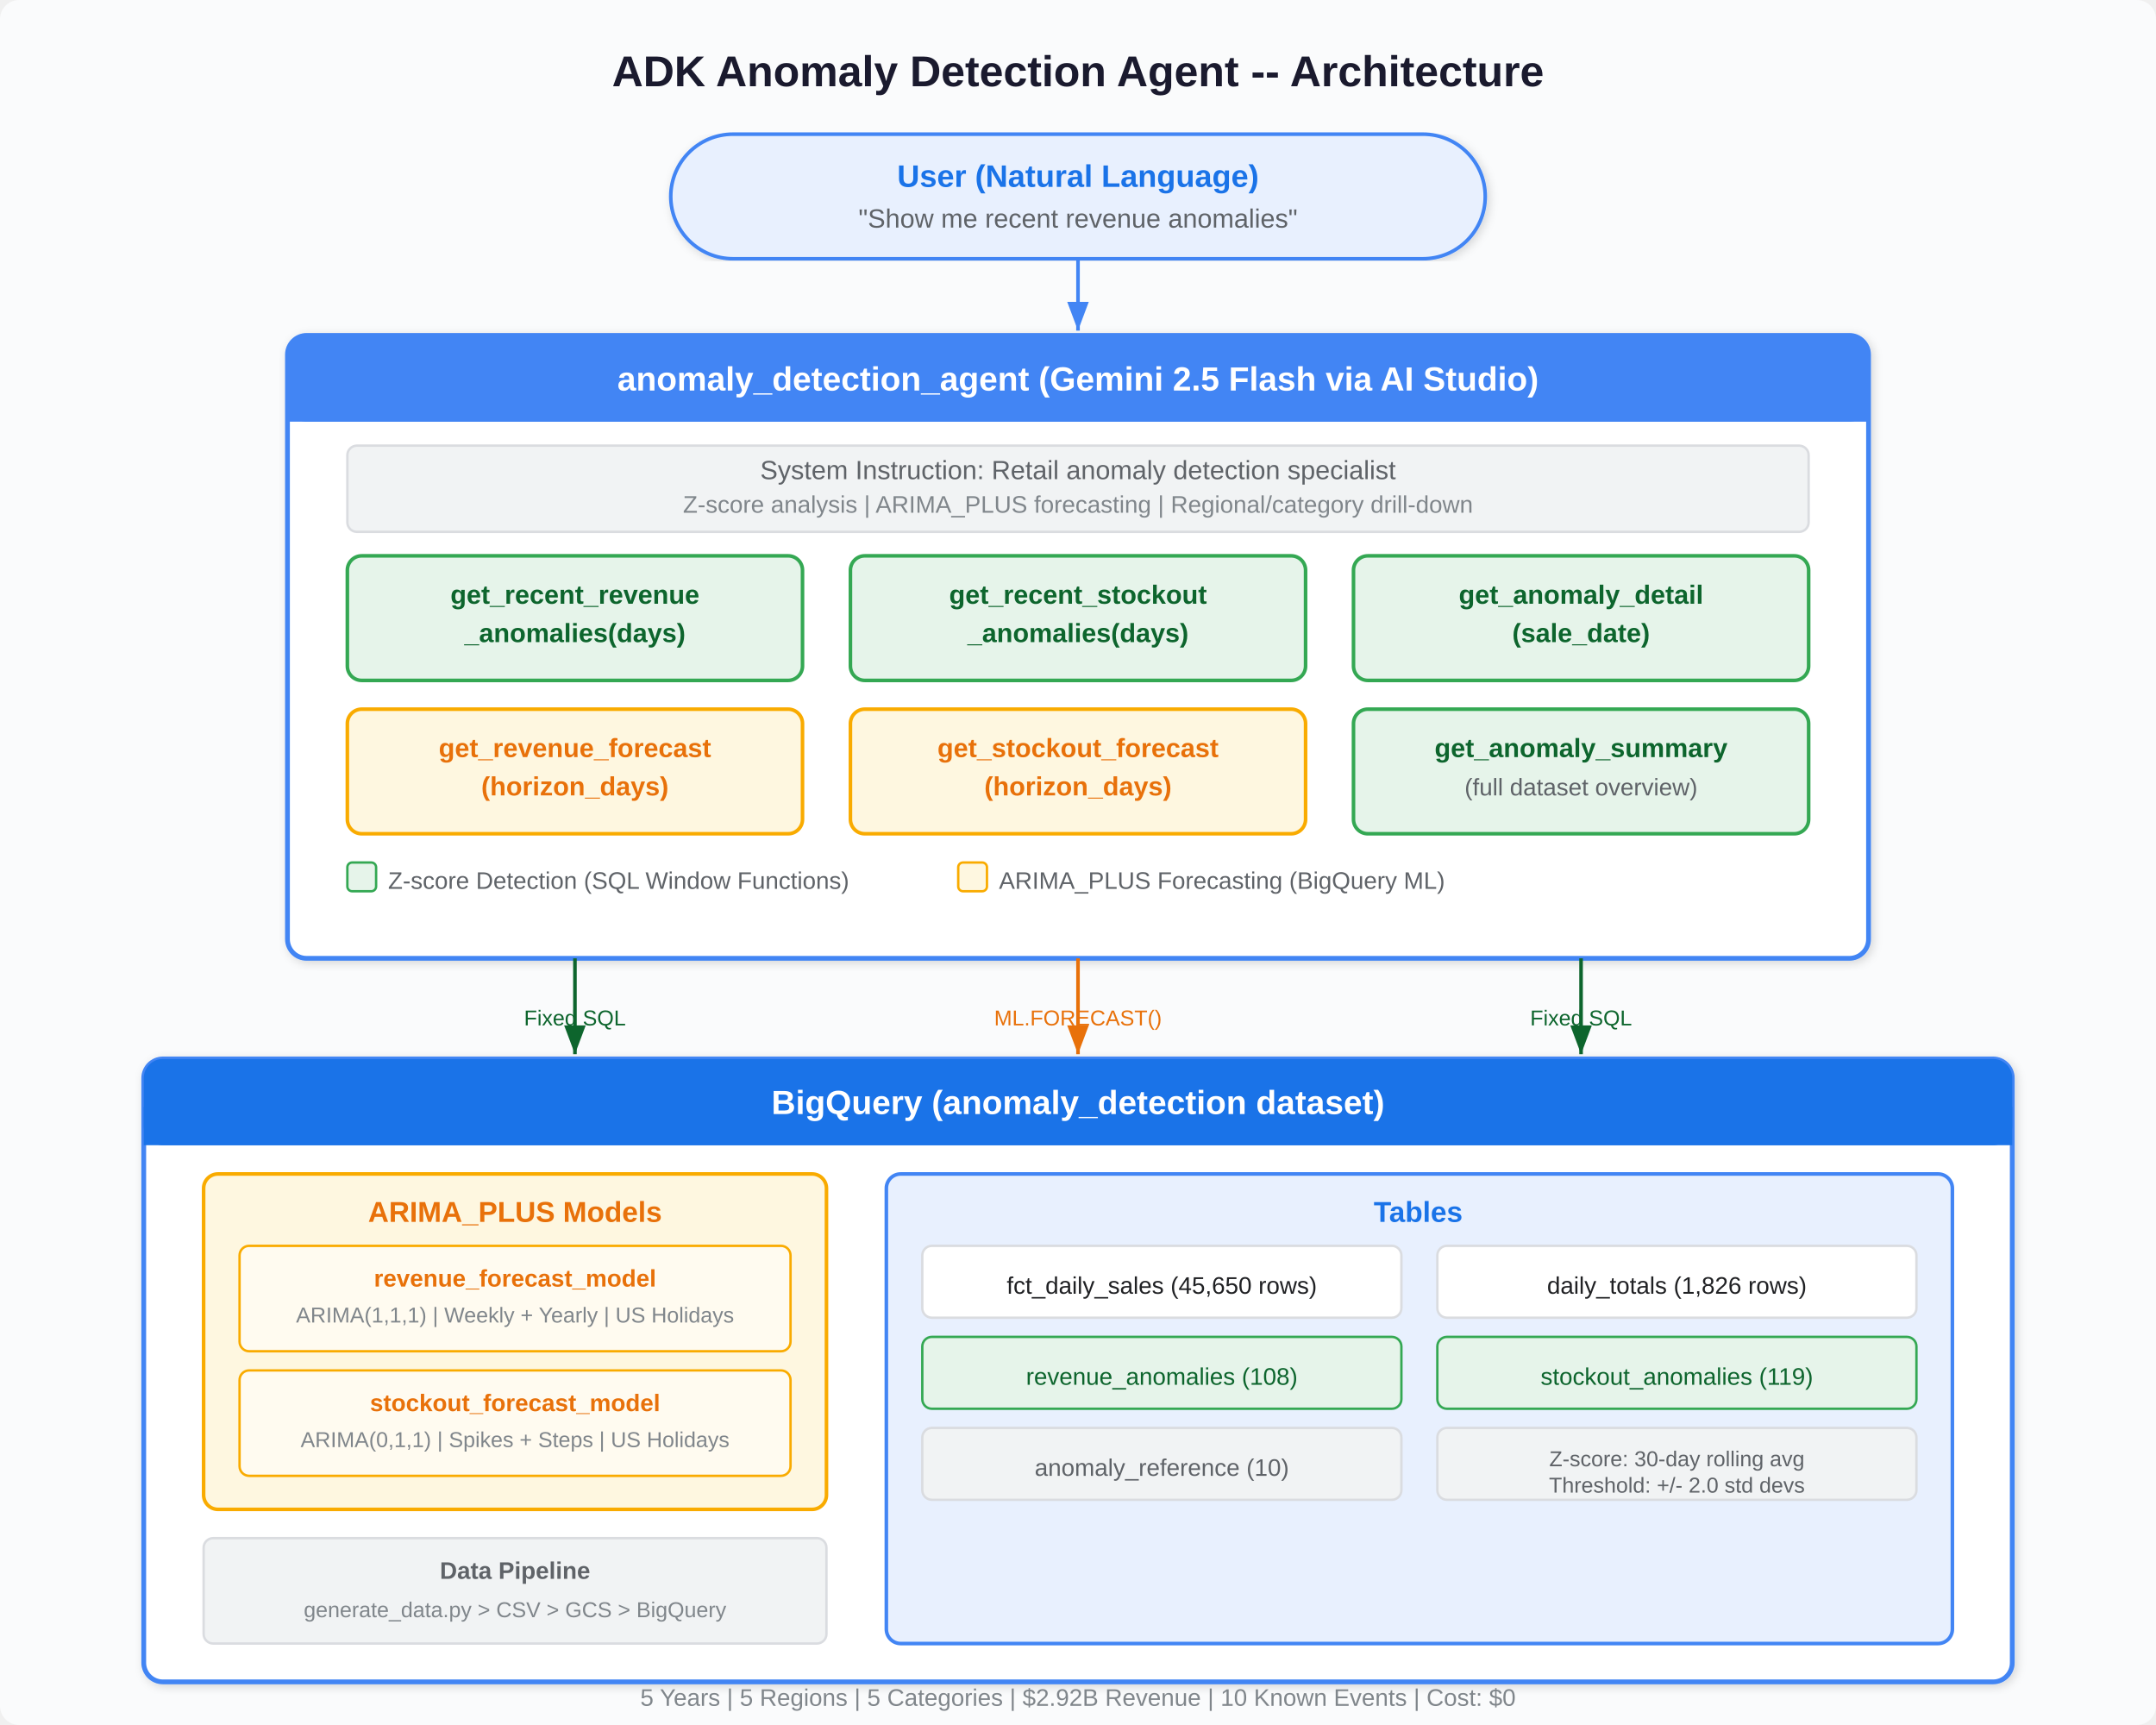
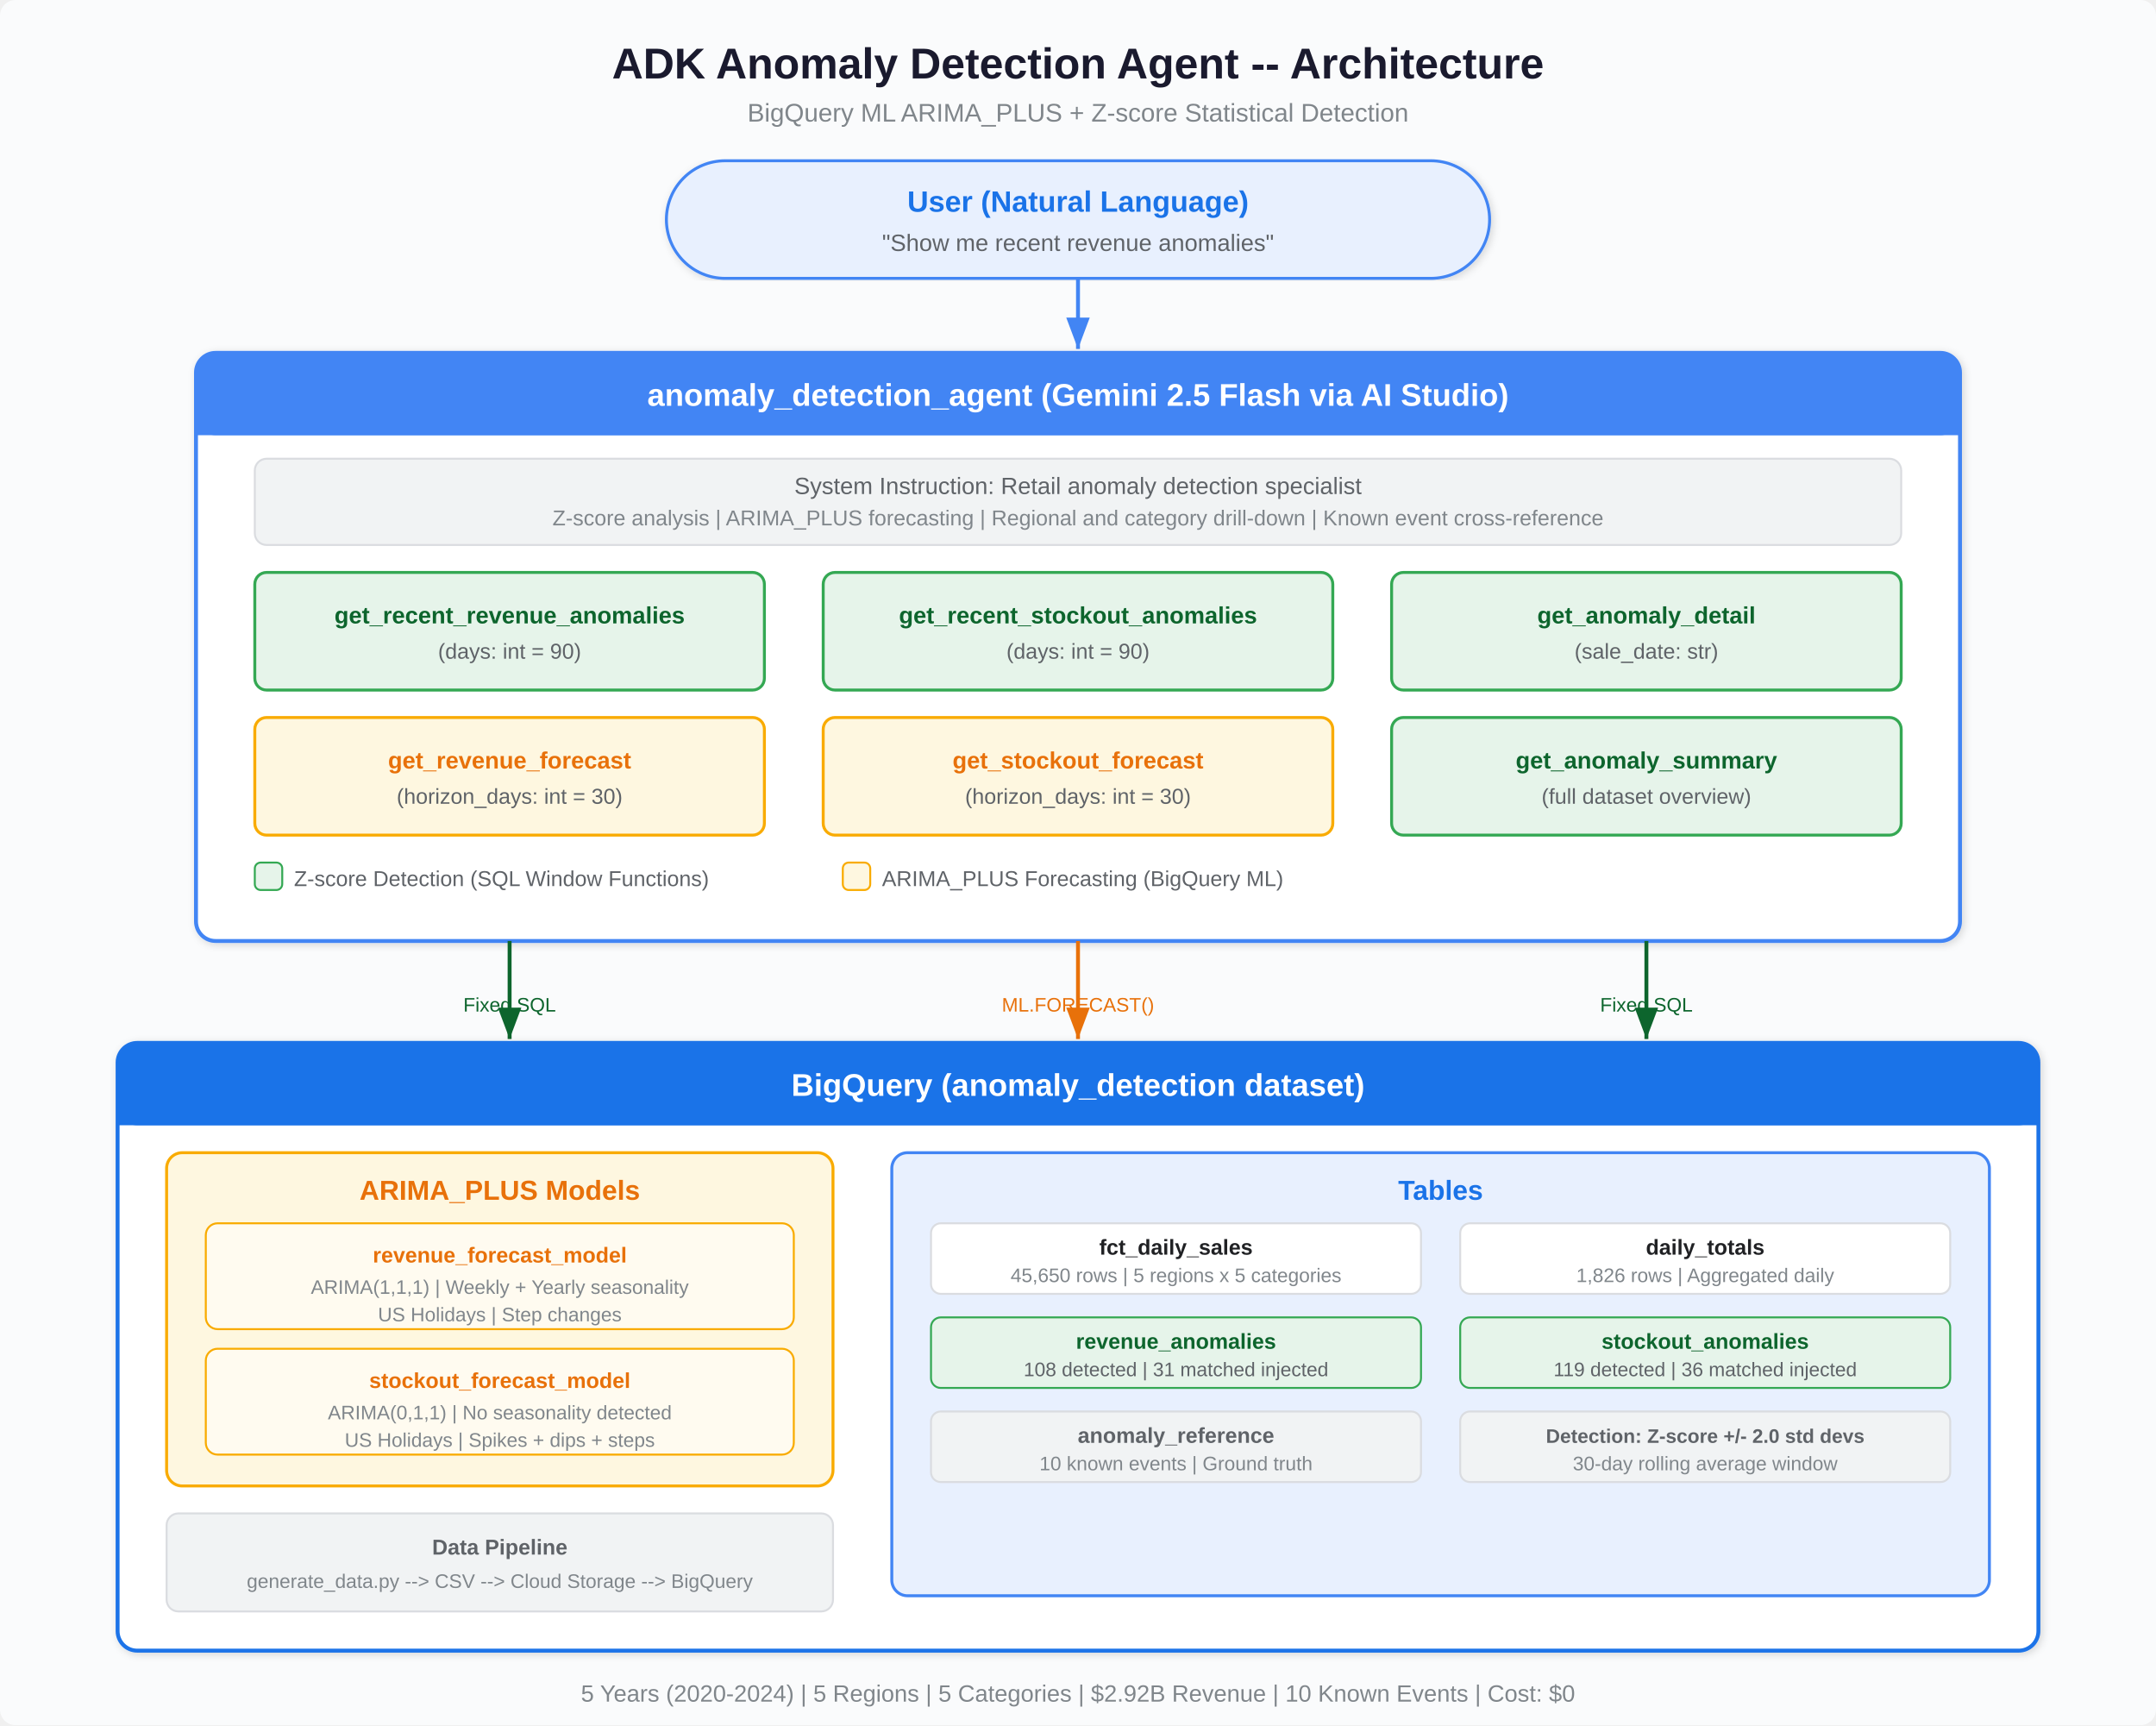
- <svg xmlns="http://www.w3.org/2000/svg" viewBox="0 0 900 720" font-family="Segoe UI, Arial, sans-serif">
+ <svg xmlns="http://www.w3.org/2000/svg" viewBox="0 0 1100 880" font-family="Segoe UI, Arial, sans-serif">
  <defs>
    <filter id="shadow" x="-2%" y="-2%" width="104%" height="104%">
      <feDropShadow dx="1" dy="1" stdDeviation="2" flood-opacity="0.15" />
    </filter>
-   </defs>
-   <rect width="900" height="720" fill="#FAFBFC" rx="8" />
-   <text x="450" y="36" text-anchor="middle" font-size="18" font-weight="bold" fill="#1A1A2E">ADK Anomaly Detection Agent -- Architecture</text>
-   <rect x="280" y="56" width="340" height="52" rx="26" fill="#E8F0FE" stroke="#4285F4" stroke-width="1.5" filter="url(#shadow)" />
-   <text x="450" y="78" text-anchor="middle" font-size="13" font-weight="600" fill="#1A73E8">User (Natural Language)</text>
-   <text x="450" y="95" text-anchor="middle" font-size="11" fill="#5F6368">"Show me recent revenue anomalies"</text>
-   <line x1="450" y1="108" x2="450" y2="138" stroke="#4285F4" stroke-width="1.5" marker-end="url(#arrowBlue)" />
-   <defs>
    <marker id="arrowBlue" markerWidth="8" markerHeight="6" refX="8" refY="3" orient="auto">
      <polygon points="0 0, 8 3, 0 6" fill="#4285F4" />
    </marker>
    <marker id="arrowGreen" markerWidth="8" markerHeight="6" refX="8" refY="3" orient="auto">
      <polygon points="0 0, 8 3, 0 6" fill="#0D652D" />
    </marker>
    <marker id="arrowOrange" markerWidth="8" markerHeight="6" refX="8" refY="3" orient="auto">
      <polygon points="0 0, 8 3, 0 6" fill="#E8710A" />
    </marker>
  </defs>
-   <rect x="120" y="140" width="660" height="260" rx="8" fill="#FFFFFF" stroke="#4285F4" stroke-width="2" filter="url(#shadow)" />
-   <rect x="120" y="140" width="660" height="36" rx="8" fill="#4285F4" />
-   <rect x="120" y="160" width="660" height="16" fill="#4285F4" />
-   <text x="450" y="163" text-anchor="middle" font-size="14" font-weight="bold" fill="#FFFFFF">anomaly_detection_agent (Gemini 2.5 Flash via AI Studio)</text>
-   <rect x="145" y="186" width="610" height="36" rx="4" fill="#F1F3F4" stroke="#DADCE0" stroke-width="1" />
-   <text x="450" y="200" text-anchor="middle" font-size="11" fill="#5F6368">System Instruction: Retail anomaly detection specialist</text>
-   <text x="450" y="214" text-anchor="middle" font-size="10" fill="#80868B">Z-score analysis | ARIMA_PLUS forecasting | Regional/category drill-down</text>
-   <rect x="145" y="232" width="190" height="52" rx="6" fill="#E6F4EA" stroke="#34A853" stroke-width="1.5" />
-   <text x="240" y="252" text-anchor="middle" font-size="11" font-weight="600" fill="#0D652D">get_recent_revenue</text>
-   <text x="240" y="268" text-anchor="middle" font-size="11" font-weight="600" fill="#0D652D">_anomalies(days)</text>
-   <rect x="355" y="232" width="190" height="52" rx="6" fill="#E6F4EA" stroke="#34A853" stroke-width="1.5" />
-   <text x="450" y="252" text-anchor="middle" font-size="11" font-weight="600" fill="#0D652D">get_recent_stockout</text>
-   <text x="450" y="268" text-anchor="middle" font-size="11" font-weight="600" fill="#0D652D">_anomalies(days)</text>
-   <rect x="565" y="232" width="190" height="52" rx="6" fill="#E6F4EA" stroke="#34A853" stroke-width="1.5" />
-   <text x="660" y="252" text-anchor="middle" font-size="11" font-weight="600" fill="#0D652D">get_anomaly_detail</text>
-   <text x="660" y="268" text-anchor="middle" font-size="11" font-weight="600" fill="#0D652D">(sale_date)</text>
-   <rect x="145" y="296" width="190" height="52" rx="6" fill="#FEF7E0" stroke="#F9AB00" stroke-width="1.5" />
-   <text x="240" y="316" text-anchor="middle" font-size="11" font-weight="600" fill="#E8710A">get_revenue_forecast</text>
-   <text x="240" y="332" text-anchor="middle" font-size="11" font-weight="600" fill="#E8710A">(horizon_days)</text>
-   <rect x="355" y="296" width="190" height="52" rx="6" fill="#FEF7E0" stroke="#F9AB00" stroke-width="1.5" />
-   <text x="450" y="316" text-anchor="middle" font-size="11" font-weight="600" fill="#E8710A">get_stockout_forecast</text>
-   <text x="450" y="332" text-anchor="middle" font-size="11" font-weight="600" fill="#E8710A">(horizon_days)</text>
-   <rect x="565" y="296" width="190" height="52" rx="6" fill="#E6F4EA" stroke="#34A853" stroke-width="1.5" />
-   <text x="660" y="316" text-anchor="middle" font-size="11" font-weight="600" fill="#0D652D">get_anomaly_summary</text>
-   <text x="660" y="332" text-anchor="middle" font-size="10" fill="#5F6368">(full dataset overview)</text>
-   <rect x="145" y="360" width="12" height="12" rx="2" fill="#E6F4EA" stroke="#34A853" stroke-width="1" />
-   <text x="162" y="371" font-size="10" fill="#5F6368">Z-score Detection (SQL Window Functions)</text>
-   <rect x="400" y="360" width="12" height="12" rx="2" fill="#FEF7E0" stroke="#F9AB00" stroke-width="1" />
-   <text x="417" y="371" font-size="10" fill="#5F6368">ARIMA_PLUS Forecasting (BigQuery ML)</text>
-   <line x1="240" y1="400" x2="240" y2="440" stroke="#0D652D" stroke-width="1.5" marker-end="url(#arrowGreen)" />
-   <line x1="450" y1="400" x2="450" y2="440" stroke="#E8710A" stroke-width="1.5" marker-end="url(#arrowOrange)" />
-   <line x1="660" y1="400" x2="660" y2="440" stroke="#0D652D" stroke-width="1.5" marker-end="url(#arrowGreen)" />
-   <text x="240" y="428" text-anchor="middle" font-size="9" fill="#0D652D">Fixed SQL</text>
-   <text x="450" y="428" text-anchor="middle" font-size="9" fill="#E8710A">ML.FORECAST()</text>
-   <text x="660" y="428" text-anchor="middle" font-size="9" fill="#0D652D">Fixed SQL</text>
-   <rect x="60" y="442" width="780" height="260" rx="8" fill="#FFFFFF" stroke="#4285F4" stroke-width="2" filter="url(#shadow)" />
-   <rect x="60" y="442" width="780" height="36" rx="8" fill="#1A73E8" />
-   <rect x="60" y="462" width="780" height="16" fill="#1A73E8" />
-   <text x="450" y="465" text-anchor="middle" font-size="14" font-weight="bold" fill="#FFFFFF">BigQuery (anomaly_detection dataset)</text>
-   <rect x="85" y="490" width="260" height="140" rx="6" fill="#FEF7E0" stroke="#F9AB00" stroke-width="1.5" />
-   <text x="215" y="510" text-anchor="middle" font-size="12" font-weight="bold" fill="#E8710A">ARIMA_PLUS Models</text>
-   <rect x="100" y="520" width="230" height="44" rx="4" fill="#FFFBF0" stroke="#F9AB00" stroke-width="1" />
-   <text x="215" y="537" text-anchor="middle" font-size="10" font-weight="600" fill="#E8710A">revenue_forecast_model</text>
-   <text x="215" y="552" text-anchor="middle" font-size="9" fill="#80868B">ARIMA(1,1,1) | Weekly + Yearly | US Holidays</text>
-   <rect x="100" y="572" width="230" height="44" rx="4" fill="#FFFBF0" stroke="#F9AB00" stroke-width="1" />
-   <text x="215" y="589" text-anchor="middle" font-size="10" font-weight="600" fill="#E8710A">stockout_forecast_model</text>
-   <text x="215" y="604" text-anchor="middle" font-size="9" fill="#80868B">ARIMA(0,1,1) | Spikes + Steps | US Holidays</text>
-   <rect x="370" y="490" width="445" height="196" rx="6" fill="#E8F0FE" stroke="#4285F4" stroke-width="1.5" />
-   <text x="592" y="510" text-anchor="middle" font-size="12" font-weight="bold" fill="#1A73E8">Tables</text>
-   <rect x="385" y="520" width="200" height="30" rx="4" fill="#FFFFFF" stroke="#DADCE0" stroke-width="1" />
-   <text x="485" y="540" text-anchor="middle" font-size="10" fill="#202124">fct_daily_sales (45,650 rows)</text>
-   <rect x="600" y="520" width="200" height="30" rx="4" fill="#FFFFFF" stroke="#DADCE0" stroke-width="1" />
-   <text x="700" y="540" text-anchor="middle" font-size="10" fill="#202124">daily_totals (1,826 rows)</text>
-   <rect x="385" y="558" width="200" height="30" rx="4" fill="#E6F4EA" stroke="#34A853" stroke-width="1" />
-   <text x="485" y="578" text-anchor="middle" font-size="10" fill="#0D652D">revenue_anomalies (108)</text>
-   <rect x="600" y="558" width="200" height="30" rx="4" fill="#E6F4EA" stroke="#34A853" stroke-width="1" />
-   <text x="700" y="578" text-anchor="middle" font-size="10" fill="#0D652D">stockout_anomalies (119)</text>
-   <rect x="385" y="596" width="200" height="30" rx="4" fill="#F1F3F4" stroke="#DADCE0" stroke-width="1" />
-   <text x="485" y="616" text-anchor="middle" font-size="10" fill="#5F6368">anomaly_reference (10)</text>
-   <rect x="600" y="596" width="200" height="30" rx="4" fill="#F1F3F4" stroke="#DADCE0" stroke-width="1" />
-   <text x="700" y="612" text-anchor="middle" font-size="9" fill="#5F6368">Z-score: 30-day rolling avg</text>
-   <text x="700" y="623" text-anchor="middle" font-size="9" fill="#5F6368">Threshold: +/- 2.0 std devs</text>
-   <rect x="85" y="642" width="260" height="44" rx="4" fill="#F1F3F4" stroke="#DADCE0" stroke-width="1" />
-   <text x="215" y="659" text-anchor="middle" font-size="10" font-weight="600" fill="#5F6368">Data Pipeline</text>
-   <text x="215" y="675" text-anchor="middle" font-size="9" fill="#80868B">generate_data.py &gt; CSV &gt; GCS &gt; BigQuery</text>
-   <text x="450" y="712" text-anchor="middle" font-size="10" fill="#80868B">5 Years | 5 Regions | 5 Categories | $2.92B Revenue | 10 Known Events | Cost: $0</text>
+   <rect width="1100" height="880" fill="#FAFBFC" rx="8" />
+   <text x="550" y="40" text-anchor="middle" font-size="22" font-weight="bold" fill="#1A1A2E">ADK Anomaly Detection Agent -- Architecture</text>
+   <text x="550" y="62" text-anchor="middle" font-size="13" fill="#80868B">BigQuery ML ARIMA_PLUS + Z-score Statistical Detection</text>
+   <rect x="340" y="82" width="420" height="60" rx="30" fill="#E8F0FE" stroke="#4285F4" stroke-width="1.5" filter="url(#shadow)" />
+   <text x="550" y="108" text-anchor="middle" font-size="15" font-weight="600" fill="#1A73E8">User (Natural Language)</text>
+   <text x="550" y="128" text-anchor="middle" font-size="12" fill="#5F6368">"Show me recent revenue anomalies"</text>
+   <line x1="550" y1="142" x2="550" y2="178" stroke="#4285F4" stroke-width="2" marker-end="url(#arrowBlue)" />
+   <rect x="100" y="180" width="900" height="300" rx="10" fill="#FFFFFF" stroke="#4285F4" stroke-width="2" filter="url(#shadow)" />
+   <rect x="100" y="180" width="900" height="42" rx="10" fill="#4285F4" />
+   <rect x="100" y="204" width="900" height="18" fill="#4285F4" />
+   <text x="550" y="207" text-anchor="middle" font-size="16" font-weight="bold" fill="#FFFFFF">anomaly_detection_agent (Gemini 2.5 Flash via AI Studio)</text>
+   <rect x="130" y="234" width="840" height="44" rx="6" fill="#F1F3F4" stroke="#DADCE0" stroke-width="1" />
+   <text x="550" y="252" text-anchor="middle" font-size="12" fill="#5F6368">System Instruction: Retail anomaly detection specialist</text>
+   <text x="550" y="268" text-anchor="middle" font-size="11" fill="#80868B">Z-score analysis  |  ARIMA_PLUS forecasting  |  Regional and category drill-down  |  Known event cross-reference</text>
+   <rect x="130" y="292" width="260" height="60" rx="6" fill="#E6F4EA" stroke="#34A853" stroke-width="1.5" />
+   <text x="260" y="318" text-anchor="middle" font-size="12" font-weight="600" fill="#0D652D">get_recent_revenue_anomalies</text>
+   <text x="260" y="336" text-anchor="middle" font-size="11" fill="#5F6368">(days: int = 90)</text>
+   <rect x="420" y="292" width="260" height="60" rx="6" fill="#E6F4EA" stroke="#34A853" stroke-width="1.5" />
+   <text x="550" y="318" text-anchor="middle" font-size="12" font-weight="600" fill="#0D652D">get_recent_stockout_anomalies</text>
+   <text x="550" y="336" text-anchor="middle" font-size="11" fill="#5F6368">(days: int = 90)</text>
+   <rect x="710" y="292" width="260" height="60" rx="6" fill="#E6F4EA" stroke="#34A853" stroke-width="1.5" />
+   <text x="840" y="318" text-anchor="middle" font-size="12" font-weight="600" fill="#0D652D">get_anomaly_detail</text>
+   <text x="840" y="336" text-anchor="middle" font-size="11" fill="#5F6368">(sale_date: str)</text>
+   <rect x="130" y="366" width="260" height="60" rx="6" fill="#FEF7E0" stroke="#F9AB00" stroke-width="1.5" />
+   <text x="260" y="392" text-anchor="middle" font-size="12" font-weight="600" fill="#E8710A">get_revenue_forecast</text>
+   <text x="260" y="410" text-anchor="middle" font-size="11" fill="#5F6368">(horizon_days: int = 30)</text>
+   <rect x="420" y="366" width="260" height="60" rx="6" fill="#FEF7E0" stroke="#F9AB00" stroke-width="1.5" />
+   <text x="550" y="392" text-anchor="middle" font-size="12" font-weight="600" fill="#E8710A">get_stockout_forecast</text>
+   <text x="550" y="410" text-anchor="middle" font-size="11" fill="#5F6368">(horizon_days: int = 30)</text>
+   <rect x="710" y="366" width="260" height="60" rx="6" fill="#E6F4EA" stroke="#34A853" stroke-width="1.5" />
+   <text x="840" y="392" text-anchor="middle" font-size="12" font-weight="600" fill="#0D652D">get_anomaly_summary</text>
+   <text x="840" y="410" text-anchor="middle" font-size="11" fill="#5F6368">(full dataset overview)</text>
+   <rect x="130" y="440" width="14" height="14" rx="3" fill="#E6F4EA" stroke="#34A853" stroke-width="1" />
+   <text x="150" y="452" font-size="11" fill="#5F6368">Z-score Detection (SQL Window Functions)</text>
+   <rect x="430" y="440" width="14" height="14" rx="3" fill="#FEF7E0" stroke="#F9AB00" stroke-width="1" />
+   <text x="450" y="452" font-size="11" fill="#5F6368">ARIMA_PLUS Forecasting (BigQuery ML)</text>
+   <line x1="260" y1="480" x2="260" y2="530" stroke="#0D652D" stroke-width="2" marker-end="url(#arrowGreen)" />
+   <line x1="550" y1="480" x2="550" y2="530" stroke="#E8710A" stroke-width="2" marker-end="url(#arrowOrange)" />
+   <line x1="840" y1="480" x2="840" y2="530" stroke="#0D652D" stroke-width="2" marker-end="url(#arrowGreen)" />
+   <text x="260" y="516" text-anchor="middle" font-size="10" fill="#0D652D">Fixed SQL</text>
+   <text x="550" y="516" text-anchor="middle" font-size="10" fill="#E8710A">ML.FORECAST()</text>
+   <text x="840" y="516" text-anchor="middle" font-size="10" fill="#0D652D">Fixed SQL</text>
+   <rect x="60" y="532" width="980" height="310" rx="10" fill="#FFFFFF" stroke="#1A73E8" stroke-width="2" filter="url(#shadow)" />
+   <rect x="60" y="532" width="980" height="42" rx="10" fill="#1A73E8" />
+   <rect x="60" y="556" width="980" height="18" fill="#1A73E8" />
+   <text x="550" y="559" text-anchor="middle" font-size="16" font-weight="bold" fill="#FFFFFF">BigQuery (anomaly_detection dataset)</text>
+   <rect x="85" y="588" width="340" height="170" rx="8" fill="#FEF7E0" stroke="#F9AB00" stroke-width="1.5" />
+   <text x="255" y="612" text-anchor="middle" font-size="14" font-weight="bold" fill="#E8710A">ARIMA_PLUS Models</text>
+   <rect x="105" y="624" width="300" height="54" rx="6" fill="#FFFBF0" stroke="#F9AB00" stroke-width="1" />
+   <text x="255" y="644" text-anchor="middle" font-size="11" font-weight="600" fill="#E8710A">revenue_forecast_model</text>
+   <text x="255" y="660" text-anchor="middle" font-size="10" fill="#80868B">ARIMA(1,1,1) | Weekly + Yearly seasonality</text>
+   <text x="255" y="674" text-anchor="middle" font-size="10" fill="#80868B">US Holidays | Step changes</text>
+   <rect x="105" y="688" width="300" height="54" rx="6" fill="#FFFBF0" stroke="#F9AB00" stroke-width="1" />
+   <text x="255" y="708" text-anchor="middle" font-size="11" font-weight="600" fill="#E8710A">stockout_forecast_model</text>
+   <text x="255" y="724" text-anchor="middle" font-size="10" fill="#80868B">ARIMA(0,1,1) | No seasonality detected</text>
+   <text x="255" y="738" text-anchor="middle" font-size="10" fill="#80868B">US Holidays | Spikes + dips + steps</text>
+   <rect x="455" y="588" width="560" height="226" rx="8" fill="#E8F0FE" stroke="#4285F4" stroke-width="1.5" />
+   <text x="735" y="612" text-anchor="middle" font-size="14" font-weight="bold" fill="#1A73E8">Tables</text>
+   <rect x="475" y="624" width="250" height="36" rx="5" fill="#FFFFFF" stroke="#DADCE0" stroke-width="1" />
+   <text x="600" y="640" text-anchor="middle" font-size="11" font-weight="600" fill="#202124">fct_daily_sales</text>
+   <text x="600" y="654" text-anchor="middle" font-size="10" fill="#80868B">45,650 rows | 5 regions x 5 categories</text>
+   <rect x="745" y="624" width="250" height="36" rx="5" fill="#FFFFFF" stroke="#DADCE0" stroke-width="1" />
+   <text x="870" y="640" text-anchor="middle" font-size="11" font-weight="600" fill="#202124">daily_totals</text>
+   <text x="870" y="654" text-anchor="middle" font-size="10" fill="#80868B">1,826 rows | Aggregated daily</text>
+   <rect x="475" y="672" width="250" height="36" rx="5" fill="#E6F4EA" stroke="#34A853" stroke-width="1" />
+   <text x="600" y="688" text-anchor="middle" font-size="11" font-weight="600" fill="#0D652D">revenue_anomalies</text>
+   <text x="600" y="702" text-anchor="middle" font-size="10" fill="#5F6368">108 detected | 31 matched injected</text>
+   <rect x="745" y="672" width="250" height="36" rx="5" fill="#E6F4EA" stroke="#34A853" stroke-width="1" />
+   <text x="870" y="688" text-anchor="middle" font-size="11" font-weight="600" fill="#0D652D">stockout_anomalies</text>
+   <text x="870" y="702" text-anchor="middle" font-size="10" fill="#5F6368">119 detected | 36 matched injected</text>
+   <rect x="475" y="720" width="250" height="36" rx="5" fill="#F1F3F4" stroke="#DADCE0" stroke-width="1" />
+   <text x="600" y="736" text-anchor="middle" font-size="11" font-weight="600" fill="#5F6368">anomaly_reference</text>
+   <text x="600" y="750" text-anchor="middle" font-size="10" fill="#80868B">10 known events | Ground truth</text>
+   <rect x="745" y="720" width="250" height="36" rx="5" fill="#F1F3F4" stroke="#DADCE0" stroke-width="1" />
+   <text x="870" y="736" text-anchor="middle" font-size="10" font-weight="600" fill="#5F6368">Detection: Z-score +/- 2.0 std devs</text>
+   <text x="870" y="750" text-anchor="middle" font-size="10" fill="#80868B">30-day rolling average window</text>
+   <rect x="85" y="772" width="340" height="50" rx="6" fill="#F1F3F4" stroke="#DADCE0" stroke-width="1" />
+   <text x="255" y="793" text-anchor="middle" font-size="11" font-weight="600" fill="#5F6368">Data Pipeline</text>
+   <text x="255" y="810" text-anchor="middle" font-size="10" fill="#80868B">generate_data.py --&gt; CSV --&gt; Cloud Storage --&gt; BigQuery</text>
+   <text x="550" y="868" text-anchor="middle" font-size="12" fill="#80868B">5 Years (2020-2024)  |  5 Regions  |  5 Categories  |  $2.92B Revenue  |  10 Known Events  |  Cost: $0</text>
</svg>
